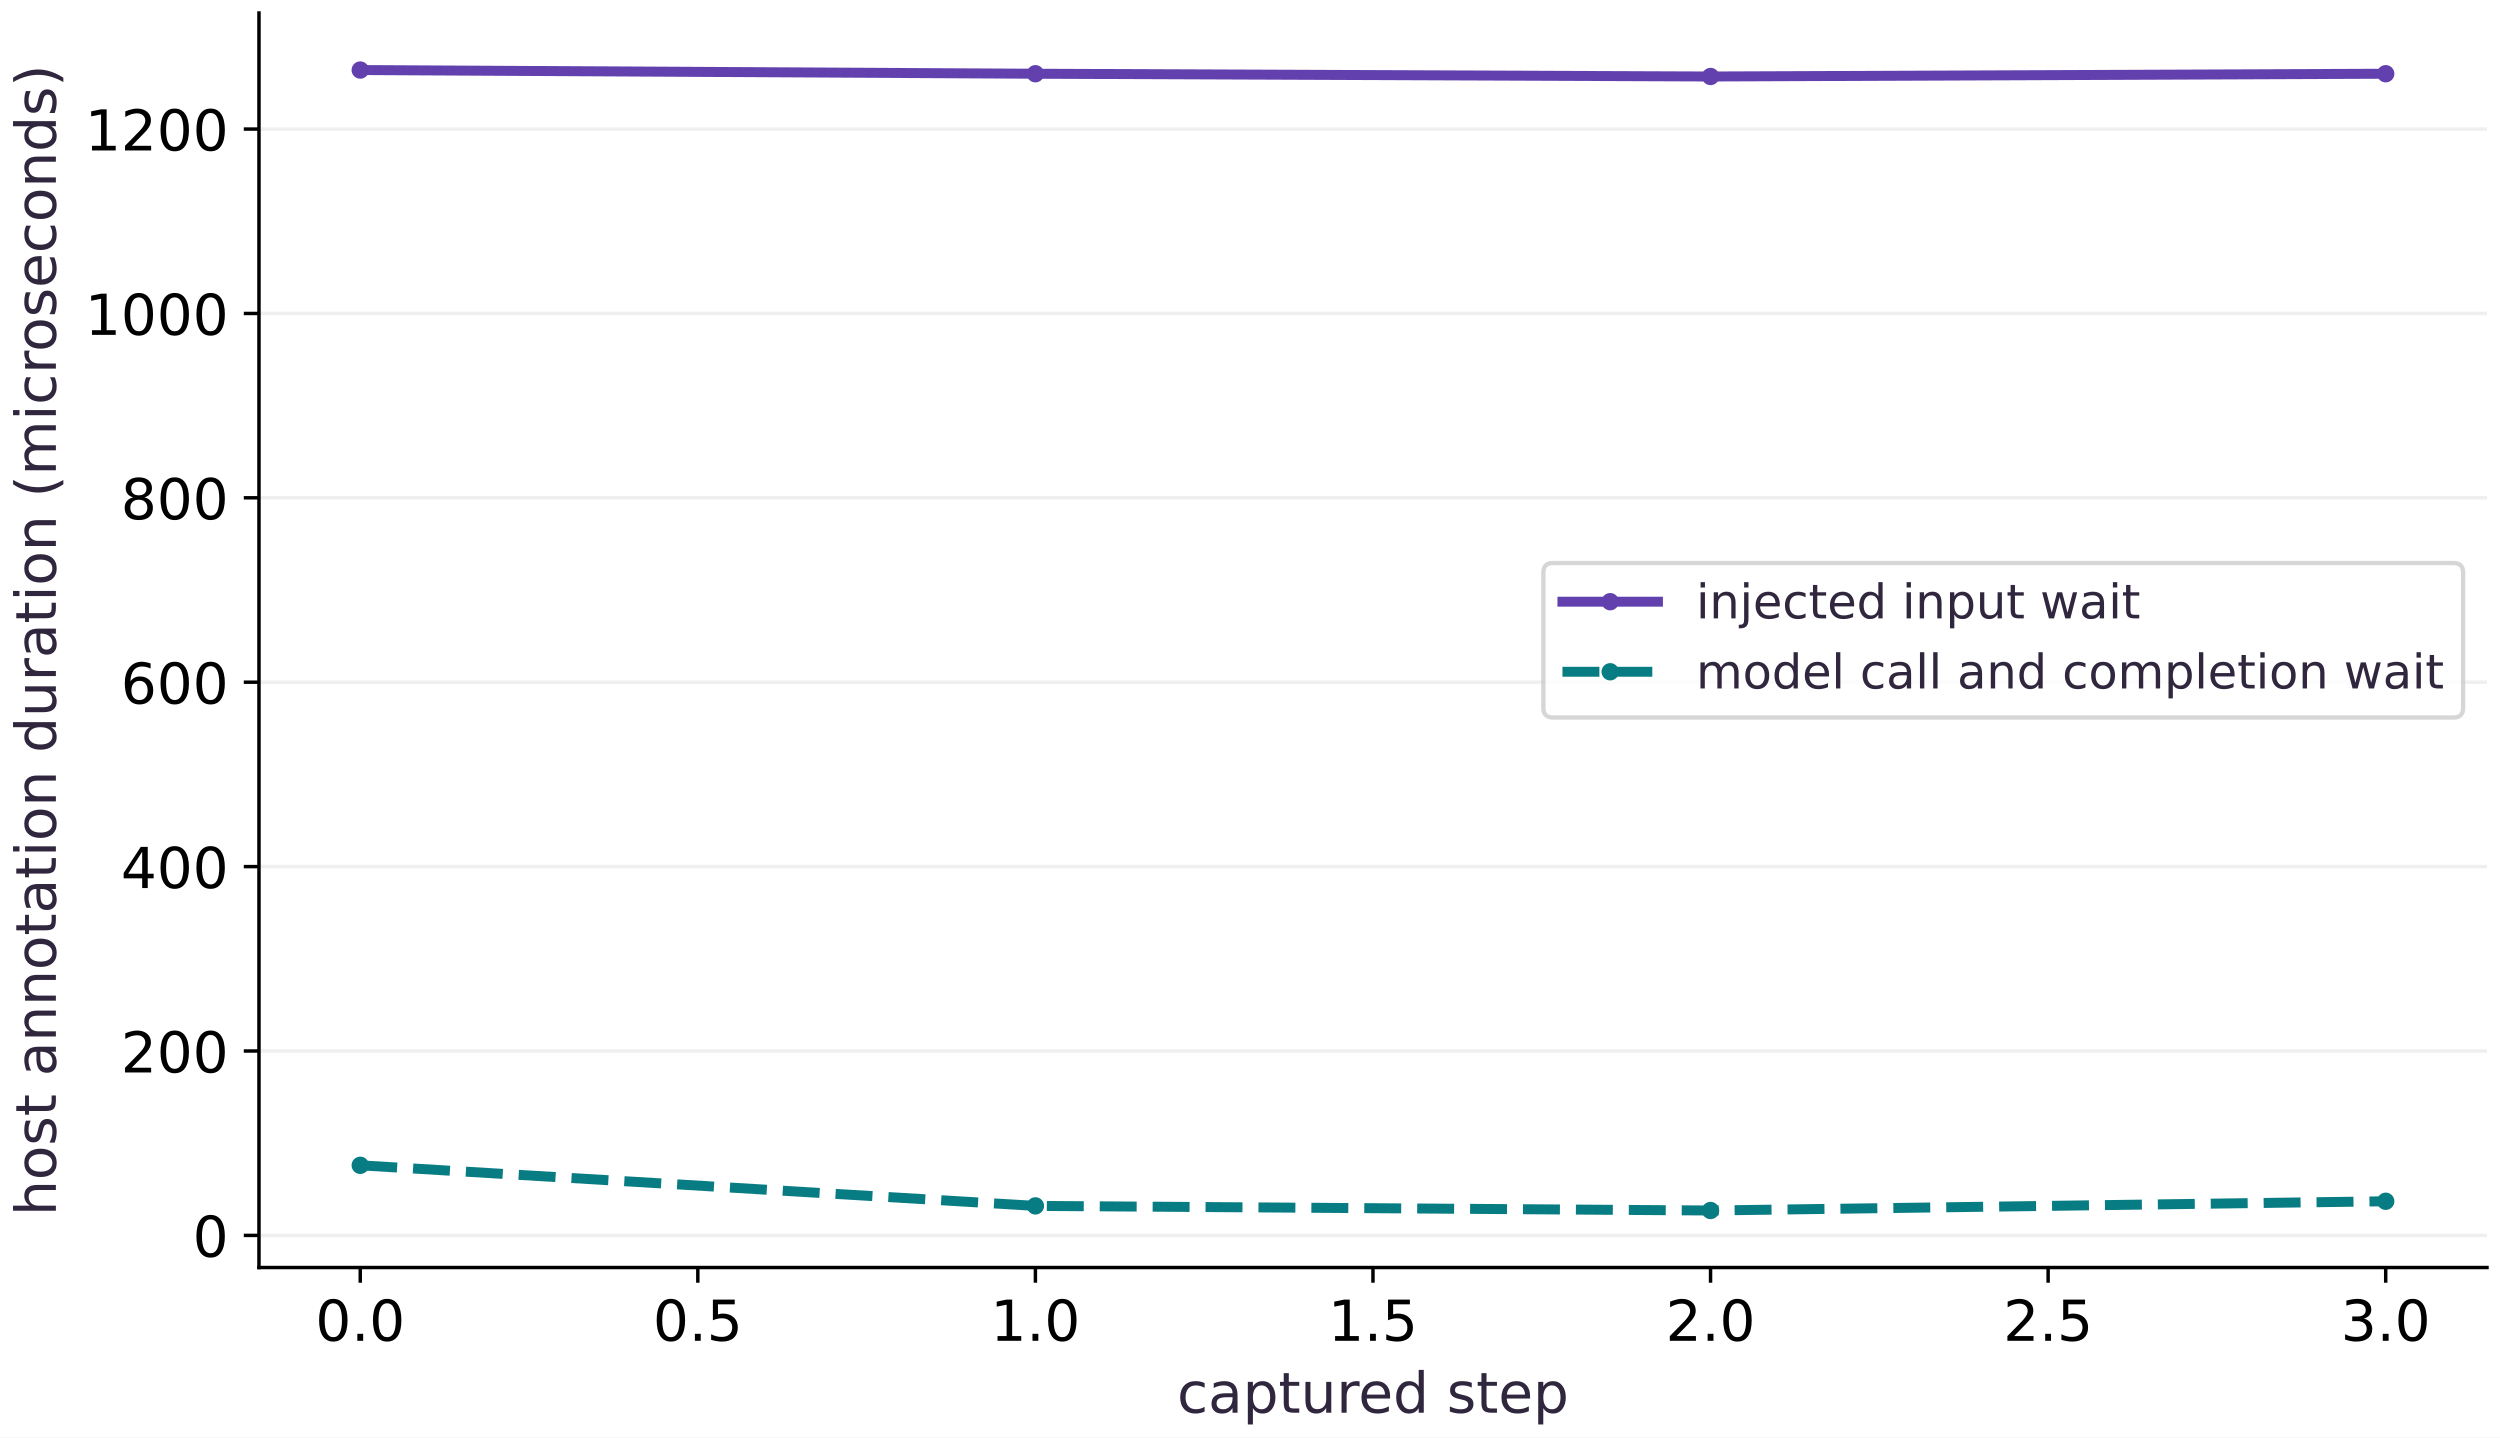
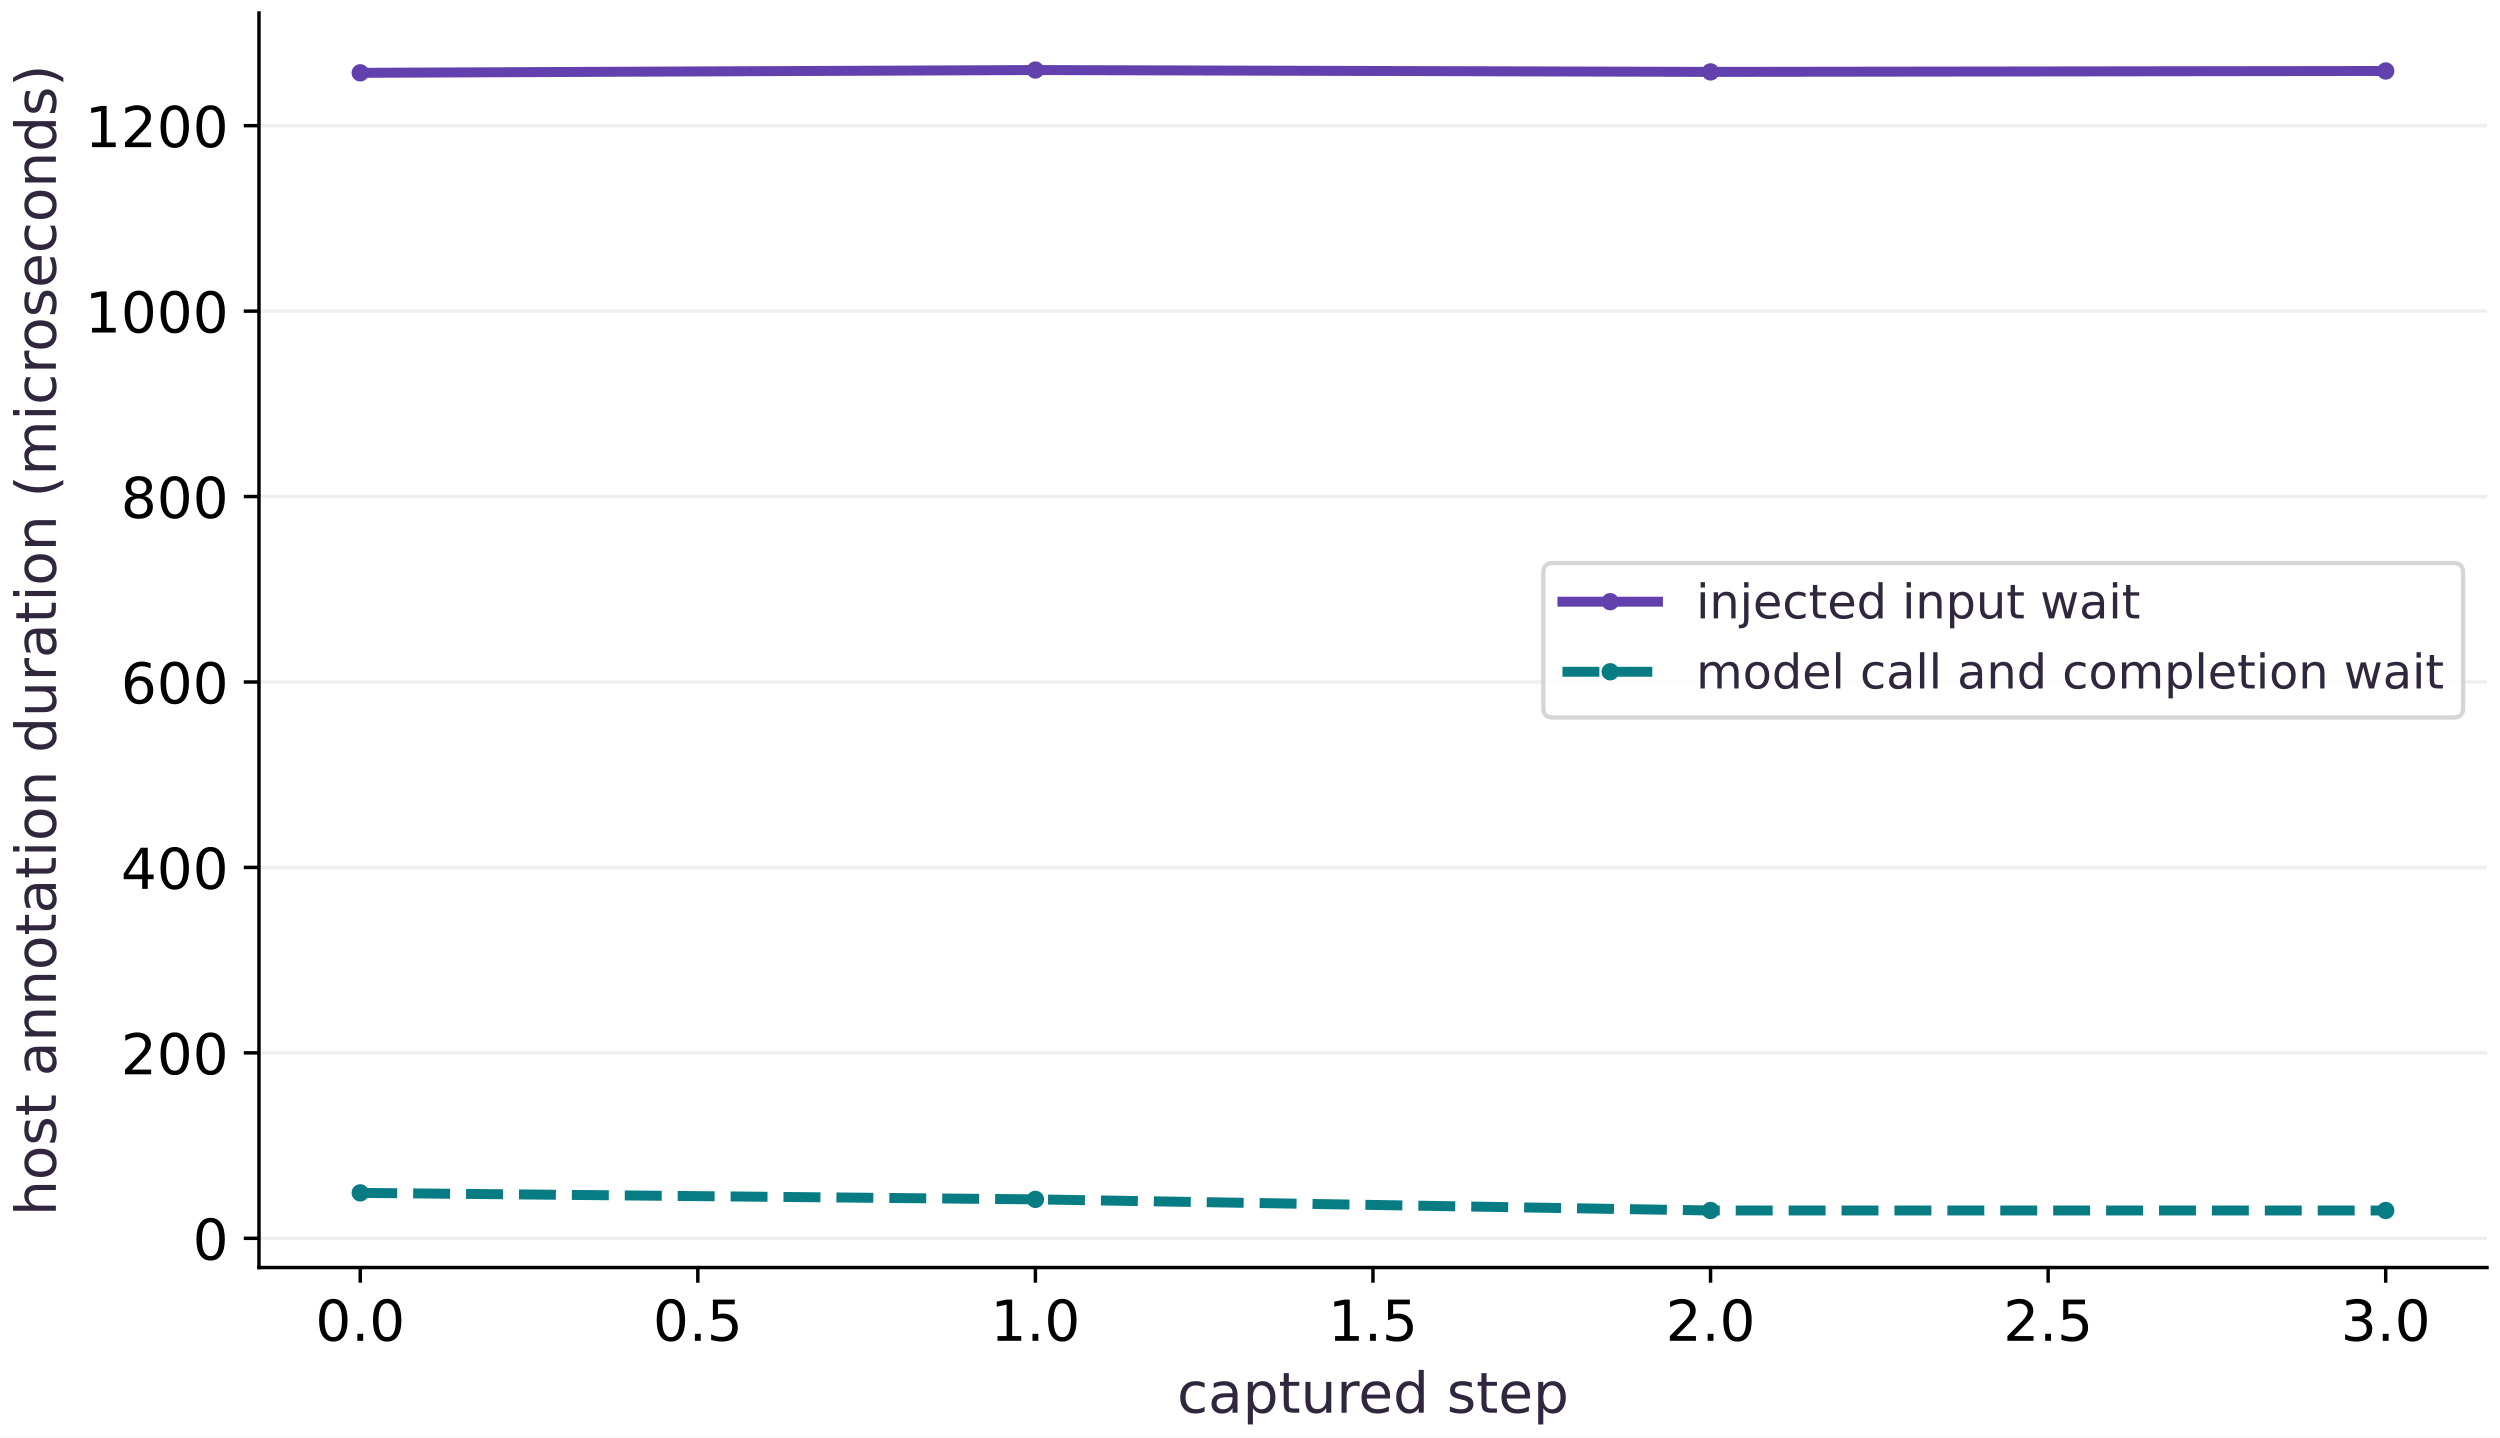
<svg xmlns="http://www.w3.org/2000/svg" xmlns:xlink="http://www.w3.org/1999/xlink" width="576pt" height="331.2pt" viewBox="0 0 576 331.2" version="1.1">
  <defs>
    <style type="text/css">*{stroke-linejoin: round; stroke-linecap: butt}</style>
  </defs>
  <g id="figure_1">
    <g id="patch_1">
      <path d="M 0 331.2  L 576 331.2  L 576 0  L 0 0  z " style="fill: #ffffff" />
    </g>
    <g id="axes_1">
      <g id="patch_2">
        <path d="M 59.667 292.037  L 573 292.037  L 573 3  L 59.667 3  z " style="fill: #ffffff" />
      </g>
      <g id="matplotlib.axis_1">
        <g id="xtick_1">
          <g id="line2d_1">
            <defs>
              <path id="ma033d0179f" d="M 0 0  L 0 3.5  " style="stroke: #000000; stroke-width: 0.8" />
            </defs>
            <g>
              <use xlink:href="#ma033d0179f" x="83" y="292.037" style="stroke: #000000; stroke-width: 0.8" />
            </g>
          </g>
          <g id="text_1">
            <text style="font-size: 13px; font-family: 'DejaVu Sans'; text-anchor: middle" x="83" y="308.915" transform="rotate(-0 83.00012 308.9146)">0.0</text>
          </g>
        </g>
        <g id="xtick_2">
          <g id="line2d_2">
            <g>
              <use xlink:href="#ma033d0179f" x="160.778" y="292.037" style="stroke: #000000; stroke-width: 0.8" />
            </g>
          </g>
          <g id="text_2">
            <text style="font-size: 13px; font-family: 'DejaVu Sans'; text-anchor: middle" x="160.778" y="308.915" transform="rotate(-0 160.7778 308.9146)">0.5</text>
          </g>
        </g>
        <g id="xtick_3">
          <g id="line2d_3">
            <g>
              <use xlink:href="#ma033d0179f" x="238.556" y="292.037" style="stroke: #000000; stroke-width: 0.8" />
            </g>
          </g>
          <g id="text_3">
            <text style="font-size: 13px; font-family: 'DejaVu Sans'; text-anchor: middle" x="238.556" y="308.915" transform="rotate(-0 238.5556 308.9146)">1.0</text>
          </g>
        </g>
        <g id="xtick_4">
          <g id="line2d_4">
            <g>
              <use xlink:href="#ma033d0179f" x="316.333" y="292.037" style="stroke: #000000; stroke-width: 0.8" />
            </g>
          </g>
          <g id="text_4">
            <text style="font-size: 13px; font-family: 'DejaVu Sans'; text-anchor: middle" x="316.333" y="308.915" transform="rotate(-0 316.3333 308.9146)">1.5</text>
          </g>
        </g>
        <g id="xtick_5">
          <g id="line2d_5">
            <g>
              <use xlink:href="#ma033d0179f" x="394.111" y="292.037" style="stroke: #000000; stroke-width: 0.8" />
            </g>
          </g>
          <g id="text_5">
            <text style="font-size: 13px; font-family: 'DejaVu Sans'; text-anchor: middle" x="394.111" y="308.915" transform="rotate(-0 394.111 308.9146)">2.0</text>
          </g>
        </g>
        <g id="xtick_6">
          <g id="line2d_6">
            <g>
              <use xlink:href="#ma033d0179f" x="471.889" y="292.037" style="stroke: #000000; stroke-width: 0.8" />
            </g>
          </g>
          <g id="text_6">
            <text style="font-size: 13px; font-family: 'DejaVu Sans'; text-anchor: middle" x="471.889" y="308.915" transform="rotate(-0 471.8887 308.9146)">2.5</text>
          </g>
        </g>
        <g id="xtick_7">
          <g id="line2d_7">
            <g>
              <use xlink:href="#ma033d0179f" x="549.666" y="292.037" style="stroke: #000000; stroke-width: 0.8" />
            </g>
          </g>
          <g id="text_7">
            <text style="font-size: 13px; font-family: 'DejaVu Sans'; text-anchor: middle" x="549.666" y="308.915" transform="rotate(-0 549.6664 308.9146)">3.0</text>
          </g>
        </g>
        <g id="text_8">
          <text style="font-size: 13px; font-family: 'DejaVu Sans'; text-anchor: middle; fill: #30273e" x="316.333" y="325.496" transform="rotate(-0 316.3333 325.4962)">captured step</text>
        </g>
      </g>
      <g id="matplotlib.axis_2">
        <g id="ytick_1">
          <g id="line2d_8">
-             <path d="M 59.667 284.634  L 573 284.634  " clip-path="url(#pcd8fe1b773)" style="fill: none; stroke: #b0b0b0; stroke-opacity: 0.2; stroke-width: 0.8; stroke-linecap: square" />
+             <path d="M 59.667 285.307  L 573 285.307  " clip-path="url(#pcd8fe1b773)" style="fill: none; stroke: #b0b0b0; stroke-opacity: 0.2; stroke-width: 0.8; stroke-linecap: square" />
          </g>
          <g id="line2d_9">
            <defs>
              <path id="mc0c4d2b732" d="M 0 0  L -3.5 0  " style="stroke: #000000; stroke-width: 0.8" />
            </defs>
            <g>
-               <use xlink:href="#mc0c4d2b732" x="59.667" y="284.634" style="stroke: #000000; stroke-width: 0.8" />
+               <use xlink:href="#mc0c4d2b732" x="59.667" y="285.307" style="stroke: #000000; stroke-width: 0.8" />
            </g>
          </g>
          <g id="text_9">
-             <text style="font-size: 13px; font-family: 'DejaVu Sans'; text-anchor: end" x="52.667" y="289.573" transform="rotate(-0 52.6668 289.5729)">0</text>
+             <text style="font-size: 13px; font-family: 'DejaVu Sans'; text-anchor: end" x="52.667" y="290.246" transform="rotate(-0 52.6668 290.2464)">0</text>
          </g>
        </g>
        <g id="ytick_2">
          <g id="line2d_10">
-             <path d="M 59.667 242.15  L 573 242.15  " clip-path="url(#pcd8fe1b773)" style="fill: none; stroke: #b0b0b0; stroke-opacity: 0.2; stroke-width: 0.8; stroke-linecap: square" />
+             <path d="M 59.667 242.582  L 573 242.582  " clip-path="url(#pcd8fe1b773)" style="fill: none; stroke: #b0b0b0; stroke-opacity: 0.2; stroke-width: 0.8; stroke-linecap: square" />
          </g>
          <g id="line2d_11">
            <g>
-               <use xlink:href="#mc0c4d2b732" x="59.667" y="242.15" style="stroke: #000000; stroke-width: 0.8" />
+               <use xlink:href="#mc0c4d2b732" x="59.667" y="242.582" style="stroke: #000000; stroke-width: 0.8" />
            </g>
          </g>
          <g id="text_10">
-             <text style="font-size: 13px; font-family: 'DejaVu Sans'; text-anchor: end" x="52.667" y="247.089" transform="rotate(-0 52.6668 247.0894)">200</text>
+             <text style="font-size: 13px; font-family: 'DejaVu Sans'; text-anchor: end" x="52.667" y="247.521" transform="rotate(-0 52.6668 247.5211)">200</text>
          </g>
        </g>
        <g id="ytick_3">
          <g id="line2d_12">
-             <path d="M 59.667 199.667  L 573 199.667  " clip-path="url(#pcd8fe1b773)" style="fill: none; stroke: #b0b0b0; stroke-opacity: 0.2; stroke-width: 0.8; stroke-linecap: square" />
+             <path d="M 59.667 199.857  L 573 199.857  " clip-path="url(#pcd8fe1b773)" style="fill: none; stroke: #b0b0b0; stroke-opacity: 0.2; stroke-width: 0.8; stroke-linecap: square" />
          </g>
          <g id="line2d_13">
            <g>
-               <use xlink:href="#mc0c4d2b732" x="59.667" y="199.667" style="stroke: #000000; stroke-width: 0.8" />
+               <use xlink:href="#mc0c4d2b732" x="59.667" y="199.857" style="stroke: #000000; stroke-width: 0.8" />
            </g>
          </g>
          <g id="text_11">
-             <text style="font-size: 13px; font-family: 'DejaVu Sans'; text-anchor: end" x="52.667" y="204.606" transform="rotate(-0 52.6668 204.6059)">400</text>
+             <text style="font-size: 13px; font-family: 'DejaVu Sans'; text-anchor: end" x="52.667" y="204.796" transform="rotate(-0 52.6668 204.7959)">400</text>
          </g>
        </g>
        <g id="ytick_4">
          <g id="line2d_14">
-             <path d="M 59.667 157.183  L 573 157.183  " clip-path="url(#pcd8fe1b773)" style="fill: none; stroke: #b0b0b0; stroke-opacity: 0.2; stroke-width: 0.8; stroke-linecap: square" />
+             <path d="M 59.667 157.132  L 573 157.132  " clip-path="url(#pcd8fe1b773)" style="fill: none; stroke: #b0b0b0; stroke-opacity: 0.2; stroke-width: 0.8; stroke-linecap: square" />
          </g>
          <g id="line2d_15">
            <g>
-               <use xlink:href="#mc0c4d2b732" x="59.667" y="157.183" style="stroke: #000000; stroke-width: 0.8" />
+               <use xlink:href="#mc0c4d2b732" x="59.667" y="157.132" style="stroke: #000000; stroke-width: 0.8" />
            </g>
          </g>
          <g id="text_12">
-             <text style="font-size: 13px; font-family: 'DejaVu Sans'; text-anchor: end" x="52.667" y="162.122" transform="rotate(-0 52.6668 162.1224)">600</text>
+             <text style="font-size: 13px; font-family: 'DejaVu Sans'; text-anchor: end" x="52.667" y="162.071" transform="rotate(-0 52.6668 162.0706)">600</text>
          </g>
        </g>
        <g id="ytick_5">
          <g id="line2d_16">
-             <path d="M 59.667 114.7  L 573 114.7  " clip-path="url(#pcd8fe1b773)" style="fill: none; stroke: #b0b0b0; stroke-opacity: 0.2; stroke-width: 0.8; stroke-linecap: square" />
+             <path d="M 59.667 114.406  L 573 114.406  " clip-path="url(#pcd8fe1b773)" style="fill: none; stroke: #b0b0b0; stroke-opacity: 0.2; stroke-width: 0.8; stroke-linecap: square" />
          </g>
          <g id="line2d_17">
            <g>
-               <use xlink:href="#mc0c4d2b732" x="59.667" y="114.7" style="stroke: #000000; stroke-width: 0.8" />
+               <use xlink:href="#mc0c4d2b732" x="59.667" y="114.406" style="stroke: #000000; stroke-width: 0.8" />
            </g>
          </g>
          <g id="text_13">
-             <text style="font-size: 13px; font-family: 'DejaVu Sans'; text-anchor: end" x="52.667" y="119.639" transform="rotate(-0 52.6668 119.6389)">800</text>
+             <text style="font-size: 13px; font-family: 'DejaVu Sans'; text-anchor: end" x="52.667" y="119.345" transform="rotate(-0 52.6668 119.3453)">800</text>
          </g>
        </g>
        <g id="ytick_6">
          <g id="line2d_18">
-             <path d="M 59.667 72.216  L 573 72.216  " clip-path="url(#pcd8fe1b773)" style="fill: none; stroke: #b0b0b0; stroke-opacity: 0.2; stroke-width: 0.8; stroke-linecap: square" />
+             <path d="M 59.667 71.681  L 573 71.681  " clip-path="url(#pcd8fe1b773)" style="fill: none; stroke: #b0b0b0; stroke-opacity: 0.2; stroke-width: 0.8; stroke-linecap: square" />
          </g>
          <g id="line2d_19">
            <g>
-               <use xlink:href="#mc0c4d2b732" x="59.667" y="72.216" style="stroke: #000000; stroke-width: 0.8" />
+               <use xlink:href="#mc0c4d2b732" x="59.667" y="71.681" style="stroke: #000000; stroke-width: 0.8" />
            </g>
          </g>
          <g id="text_14">
-             <text style="font-size: 13px; font-family: 'DejaVu Sans'; text-anchor: end" x="52.667" y="77.155" transform="rotate(-0 52.6668 77.15544)">1000</text>
+             <text style="font-size: 13px; font-family: 'DejaVu Sans'; text-anchor: end" x="52.667" y="76.62" transform="rotate(-0 52.6668 76.62008)">1000</text>
          </g>
        </g>
        <g id="ytick_7">
          <g id="line2d_20">
-             <path d="M 59.667 29.733  L 573 29.733  " clip-path="url(#pcd8fe1b773)" style="fill: none; stroke: #b0b0b0; stroke-opacity: 0.2; stroke-width: 0.8; stroke-linecap: square" />
+             <path d="M 59.667 28.956  L 573 28.956  " clip-path="url(#pcd8fe1b773)" style="fill: none; stroke: #b0b0b0; stroke-opacity: 0.2; stroke-width: 0.8; stroke-linecap: square" />
          </g>
          <g id="line2d_21">
            <g>
-               <use xlink:href="#mc0c4d2b732" x="59.667" y="29.733" style="stroke: #000000; stroke-width: 0.8" />
+               <use xlink:href="#mc0c4d2b732" x="59.667" y="28.956" style="stroke: #000000; stroke-width: 0.8" />
            </g>
          </g>
          <g id="text_15">
-             <text style="font-size: 13px; font-family: 'DejaVu Sans'; text-anchor: end" x="52.667" y="34.672" transform="rotate(-0 52.6668 34.67196)">1200</text>
+             <text style="font-size: 13px; font-family: 'DejaVu Sans'; text-anchor: end" x="52.667" y="33.895" transform="rotate(-0 52.6668 33.89482)">1200</text>
          </g>
        </g>
        <g id="text_16">
          <text style="font-size: 13px; font-family: 'DejaVu Sans'; text-anchor: middle; fill: #30273e" x="12.878" y="147.518" transform="rotate(-90 12.87821 147.5184)">host annotation duration (microseconds)</text>
        </g>
      </g>
      <g id="line2d_22">
-         <path d="M 83 16.138  L 238.556 16.988  L 394.111 17.625  L 549.666 16.988  " clip-path="url(#pcd8fe1b773)" style="fill: none; stroke: #6240ad; stroke-width: 2.3; stroke-linecap: square" />
+         <path d="M 83 16.779  L 238.556 16.138  L 394.111 16.566  L 549.666 16.352  " clip-path="url(#pcd8fe1b773)" style="fill: none; stroke: #6240ad; stroke-width: 2.3; stroke-linecap: square" />
        <defs>
          <path id="mb5add634bd" d="M 0 1.5  C 0.398 1.5 0.779 1.342 1.061 1.061  C 1.342 0.779 1.5 0.398 1.5 0  C 1.5 -0.398 1.342 -0.779 1.061 -1.061  C 0.779 -1.342 0.398 -1.5 0 -1.5  C -0.398 -1.5 -0.779 -1.342 -1.061 -1.061  C -1.342 -0.779 -1.5 -0.398 -1.5 0  C -1.5 0.398 -1.342 0.779 -1.061 1.061  C -0.779 1.342 -0.398 1.5 0 1.5  z " style="stroke: #6240ad" />
        </defs>
        <g clip-path="url(#pcd8fe1b773)">
-           <use xlink:href="#mb5add634bd" x="83" y="16.138" style="fill: #6240ad; stroke: #6240ad" />
-           <use xlink:href="#mb5add634bd" x="238.556" y="16.988" style="fill: #6240ad; stroke: #6240ad" />
-           <use xlink:href="#mb5add634bd" x="394.111" y="17.625" style="fill: #6240ad; stroke: #6240ad" />
-           <use xlink:href="#mb5add634bd" x="549.666" y="16.988" style="fill: #6240ad; stroke: #6240ad" />
+           <use xlink:href="#mb5add634bd" x="83" y="16.779" style="fill: #6240ad; stroke: #6240ad" />
+           <use xlink:href="#mb5add634bd" x="238.556" y="16.138" style="fill: #6240ad; stroke: #6240ad" />
+           <use xlink:href="#mb5add634bd" x="394.111" y="16.566" style="fill: #6240ad; stroke: #6240ad" />
+           <use xlink:href="#mb5add634bd" x="549.666" y="16.352" style="fill: #6240ad; stroke: #6240ad" />
        </g>
      </g>
      <g id="line2d_23">
-         <path d="M 83 268.49  L 238.556 277.837  L 394.111 278.899  L 549.666 276.774  " clip-path="url(#pcd8fe1b773)" style="fill: none; stroke-dasharray: 8.51,3.68; stroke-dashoffset: 0; stroke: #087c83; stroke-width: 2.3" />
+         <path d="M 83 274.84  L 238.556 276.335  L 394.111 278.899  L 549.666 278.899  " clip-path="url(#pcd8fe1b773)" style="fill: none; stroke-dasharray: 8.51,3.68; stroke-dashoffset: 0; stroke: #087c83; stroke-width: 2.3" />
        <defs>
          <path id="m8083776500" d="M 0 1.5  C 0.398 1.5 0.779 1.342 1.061 1.061  C 1.342 0.779 1.5 0.398 1.5 0  C 1.5 -0.398 1.342 -0.779 1.061 -1.061  C 0.779 -1.342 0.398 -1.5 0 -1.5  C -0.398 -1.5 -0.779 -1.342 -1.061 -1.061  C -1.342 -0.779 -1.5 -0.398 -1.5 0  C -1.5 0.398 -1.342 0.779 -1.061 1.061  C -0.779 1.342 -0.398 1.5 0 1.5  z " style="stroke: #087c83" />
        </defs>
        <g clip-path="url(#pcd8fe1b773)">
-           <use xlink:href="#m8083776500" x="83" y="268.49" style="fill: #087c83; stroke: #087c83" />
-           <use xlink:href="#m8083776500" x="238.556" y="277.837" style="fill: #087c83; stroke: #087c83" />
+           <use xlink:href="#m8083776500" x="83" y="274.84" style="fill: #087c83; stroke: #087c83" />
+           <use xlink:href="#m8083776500" x="238.556" y="276.335" style="fill: #087c83; stroke: #087c83" />
          <use xlink:href="#m8083776500" x="394.111" y="278.899" style="fill: #087c83; stroke: #087c83" />
-           <use xlink:href="#m8083776500" x="549.666" y="276.774" style="fill: #087c83; stroke: #087c83" />
+           <use xlink:href="#m8083776500" x="549.666" y="278.899" style="fill: #087c83; stroke: #087c83" />
        </g>
      </g>
      <g id="patch_3">
        <path d="M 59.667 292.037  L 59.667 3  " style="fill: none; stroke: #000000; stroke-width: 0.8; stroke-linejoin: miter; stroke-linecap: square" />
      </g>
      <g id="patch_4">
        <path d="M 59.667 292.037  L 573 292.037  " style="fill: none; stroke: #000000; stroke-width: 0.8; stroke-linejoin: miter; stroke-linecap: square" />
      </g>
      <g id="legend_1">
        <g id="patch_5">
          <path d="M 357.79 165.314  L 565.3 165.314  Q 567.5 165.314 567.5 163.114  L 567.5 131.923  Q 567.5 129.722 565.3 129.722  L 357.79 129.722  Q 355.59 129.722 355.59 131.923  L 355.59 163.114  Q 355.59 165.314 357.79 165.314  z " style="fill: #ffffff; opacity: 0.8; stroke: #cccccc; stroke-linejoin: miter" />
        </g>
        <g id="line2d_24">
          <path d="M 359.99 138.631  L 370.99 138.631  L 381.99 138.631  " style="fill: none; stroke: #6240ad; stroke-width: 2.3; stroke-linecap: square" />
          <g>
            <use xlink:href="#mb5add634bd" x="370.99" y="138.631" style="fill: #6240ad; stroke: #6240ad" />
          </g>
        </g>
        <g id="text_17">
          <text style="font-size: 11px; font-family: 'DejaVu Sans'; text-anchor: start; fill: #30273e" x="390.79" y="142.481" transform="rotate(-0 390.7899 142.4808)">injected input wait</text>
        </g>
        <g id="line2d_25">
          <path d="M 359.99 154.777  L 370.99 154.777  L 381.99 154.777  " style="fill: none; stroke-dasharray: 8.51,3.68; stroke-dashoffset: 0; stroke: #087c83; stroke-width: 2.3" />
          <g>
            <use xlink:href="#m8083776500" x="370.99" y="154.777" style="fill: #087c83; stroke: #087c83" />
          </g>
        </g>
        <g id="text_18">
          <text style="font-size: 11px; font-family: 'DejaVu Sans'; text-anchor: start; fill: #30273e" x="390.79" y="158.627" transform="rotate(-0 390.7899 158.6267)">model call and completion wait</text>
        </g>
      </g>
    </g>
  </g>
  <defs>
    <clipPath id="pcd8fe1b773">
      <rect x="59.667" y="3" width="513.333" height="289.036" />
    </clipPath>
  </defs>
</svg>
